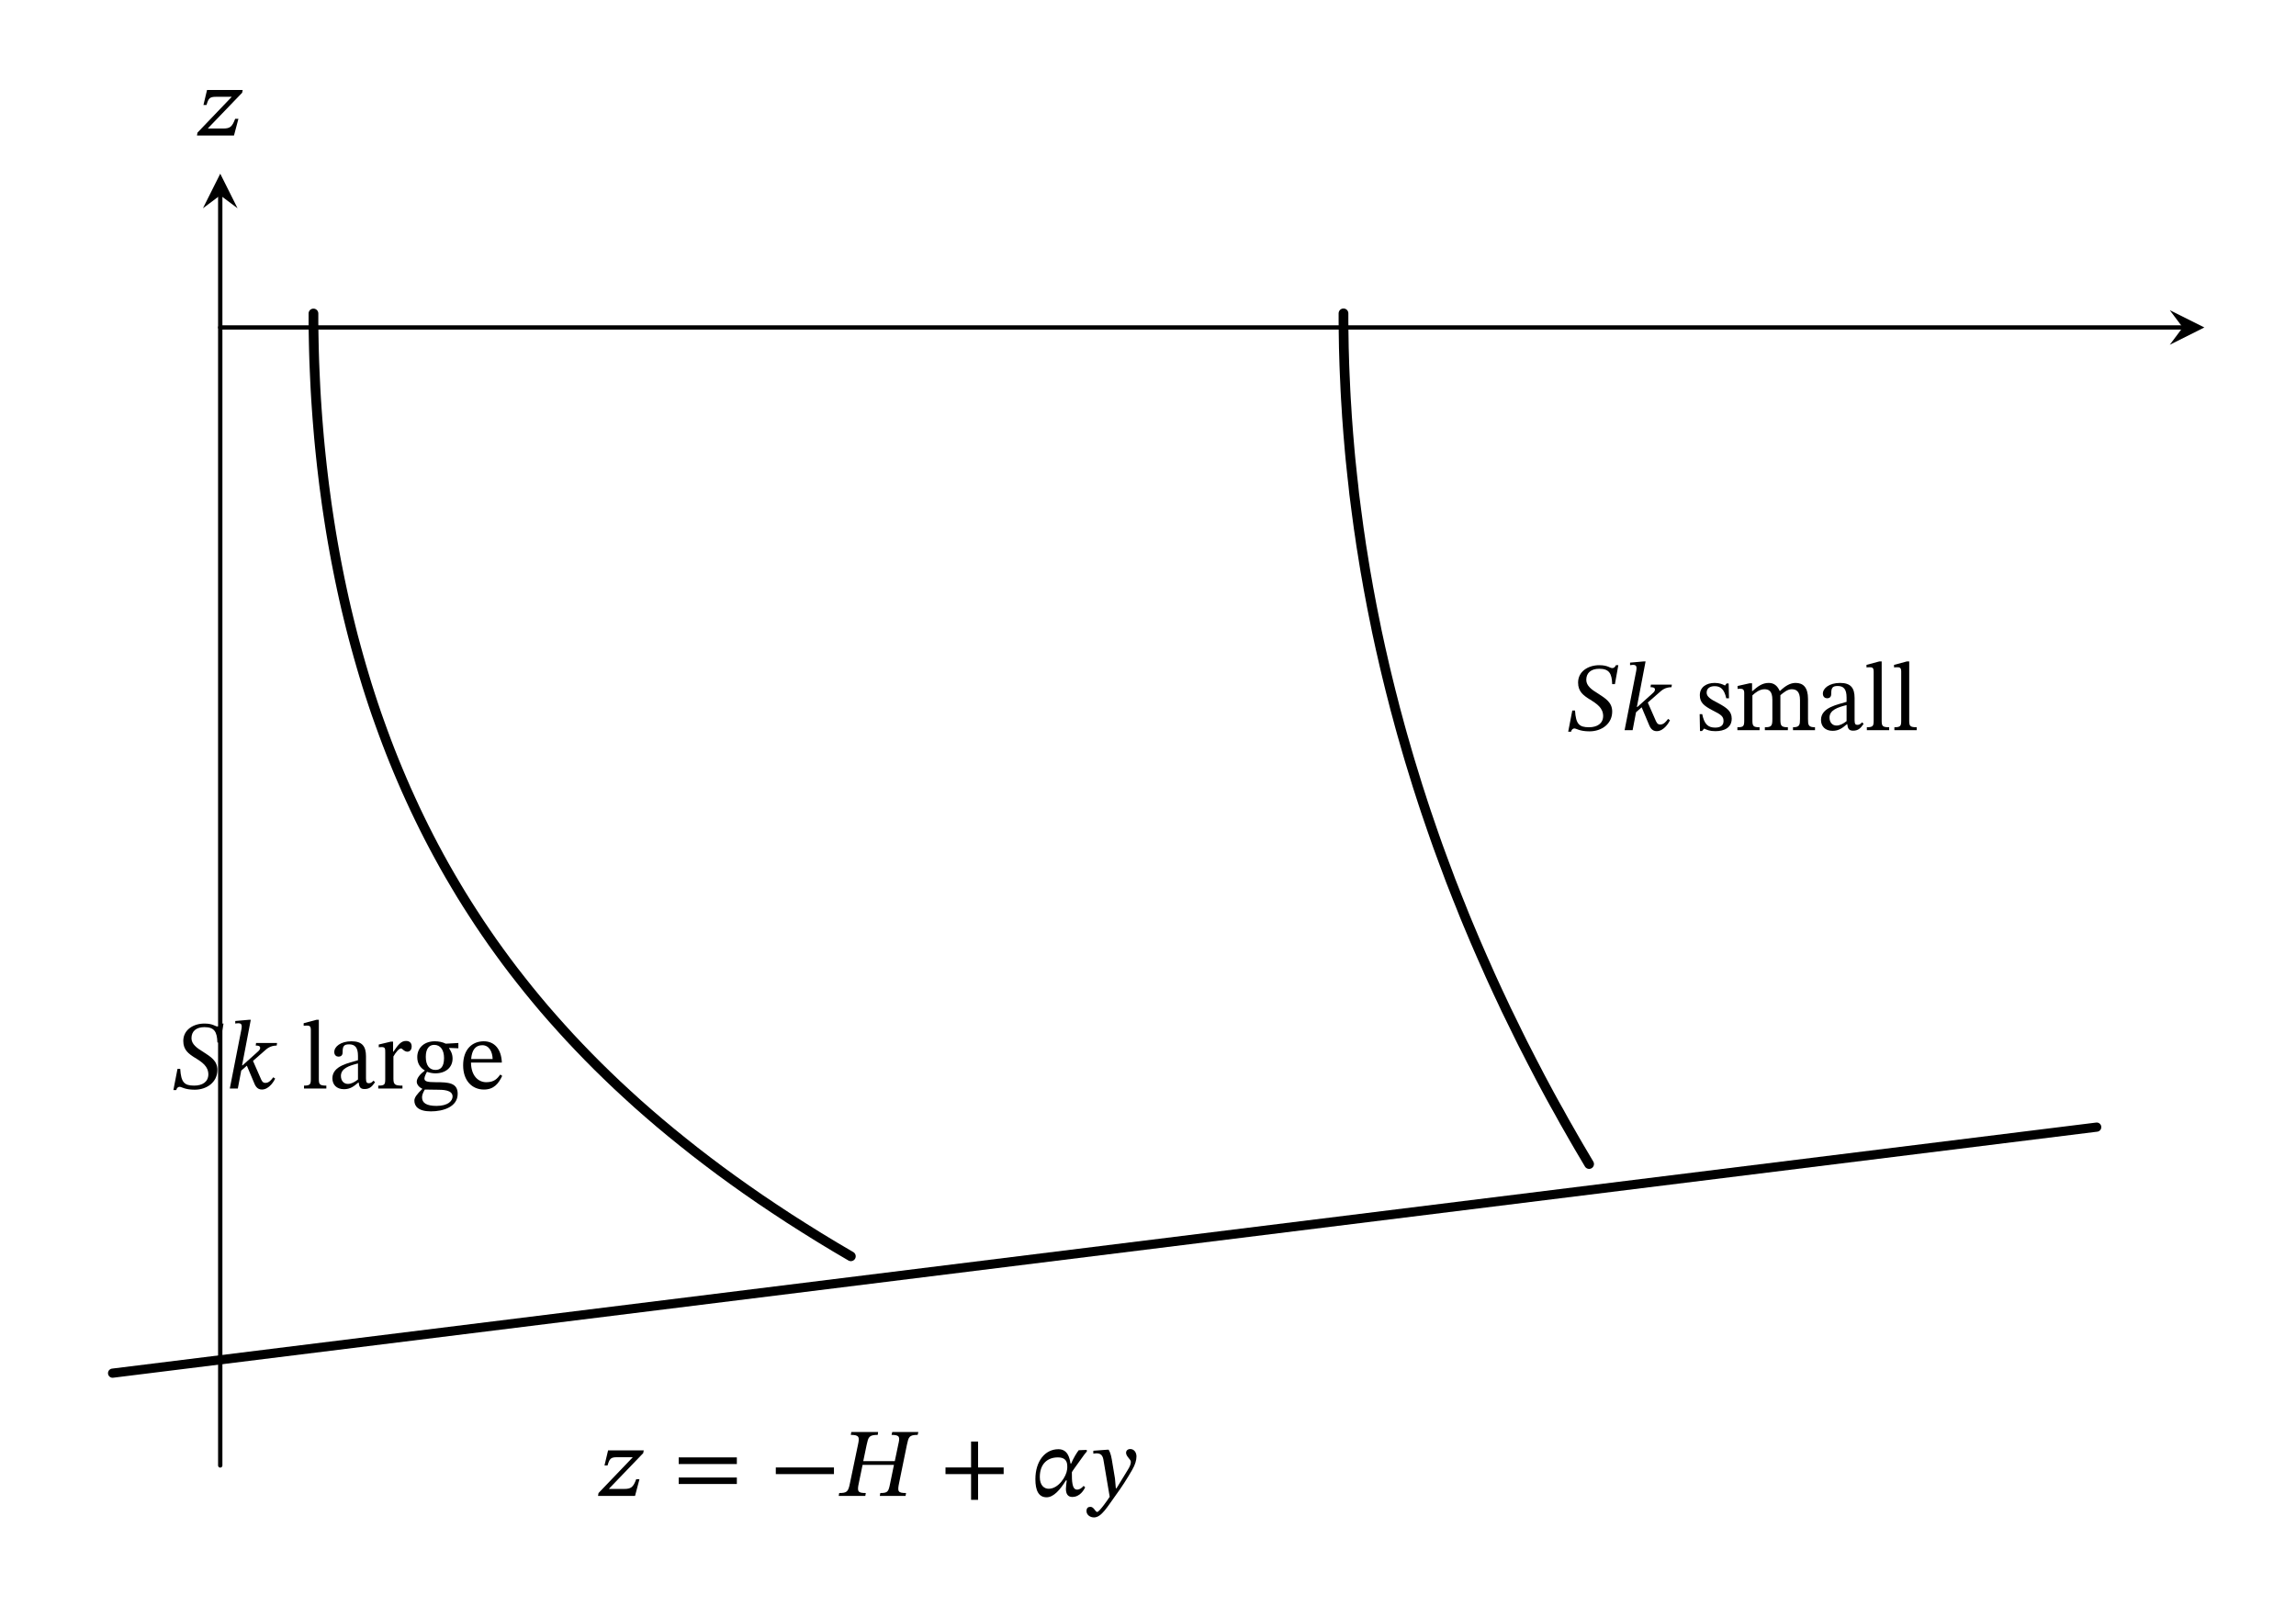
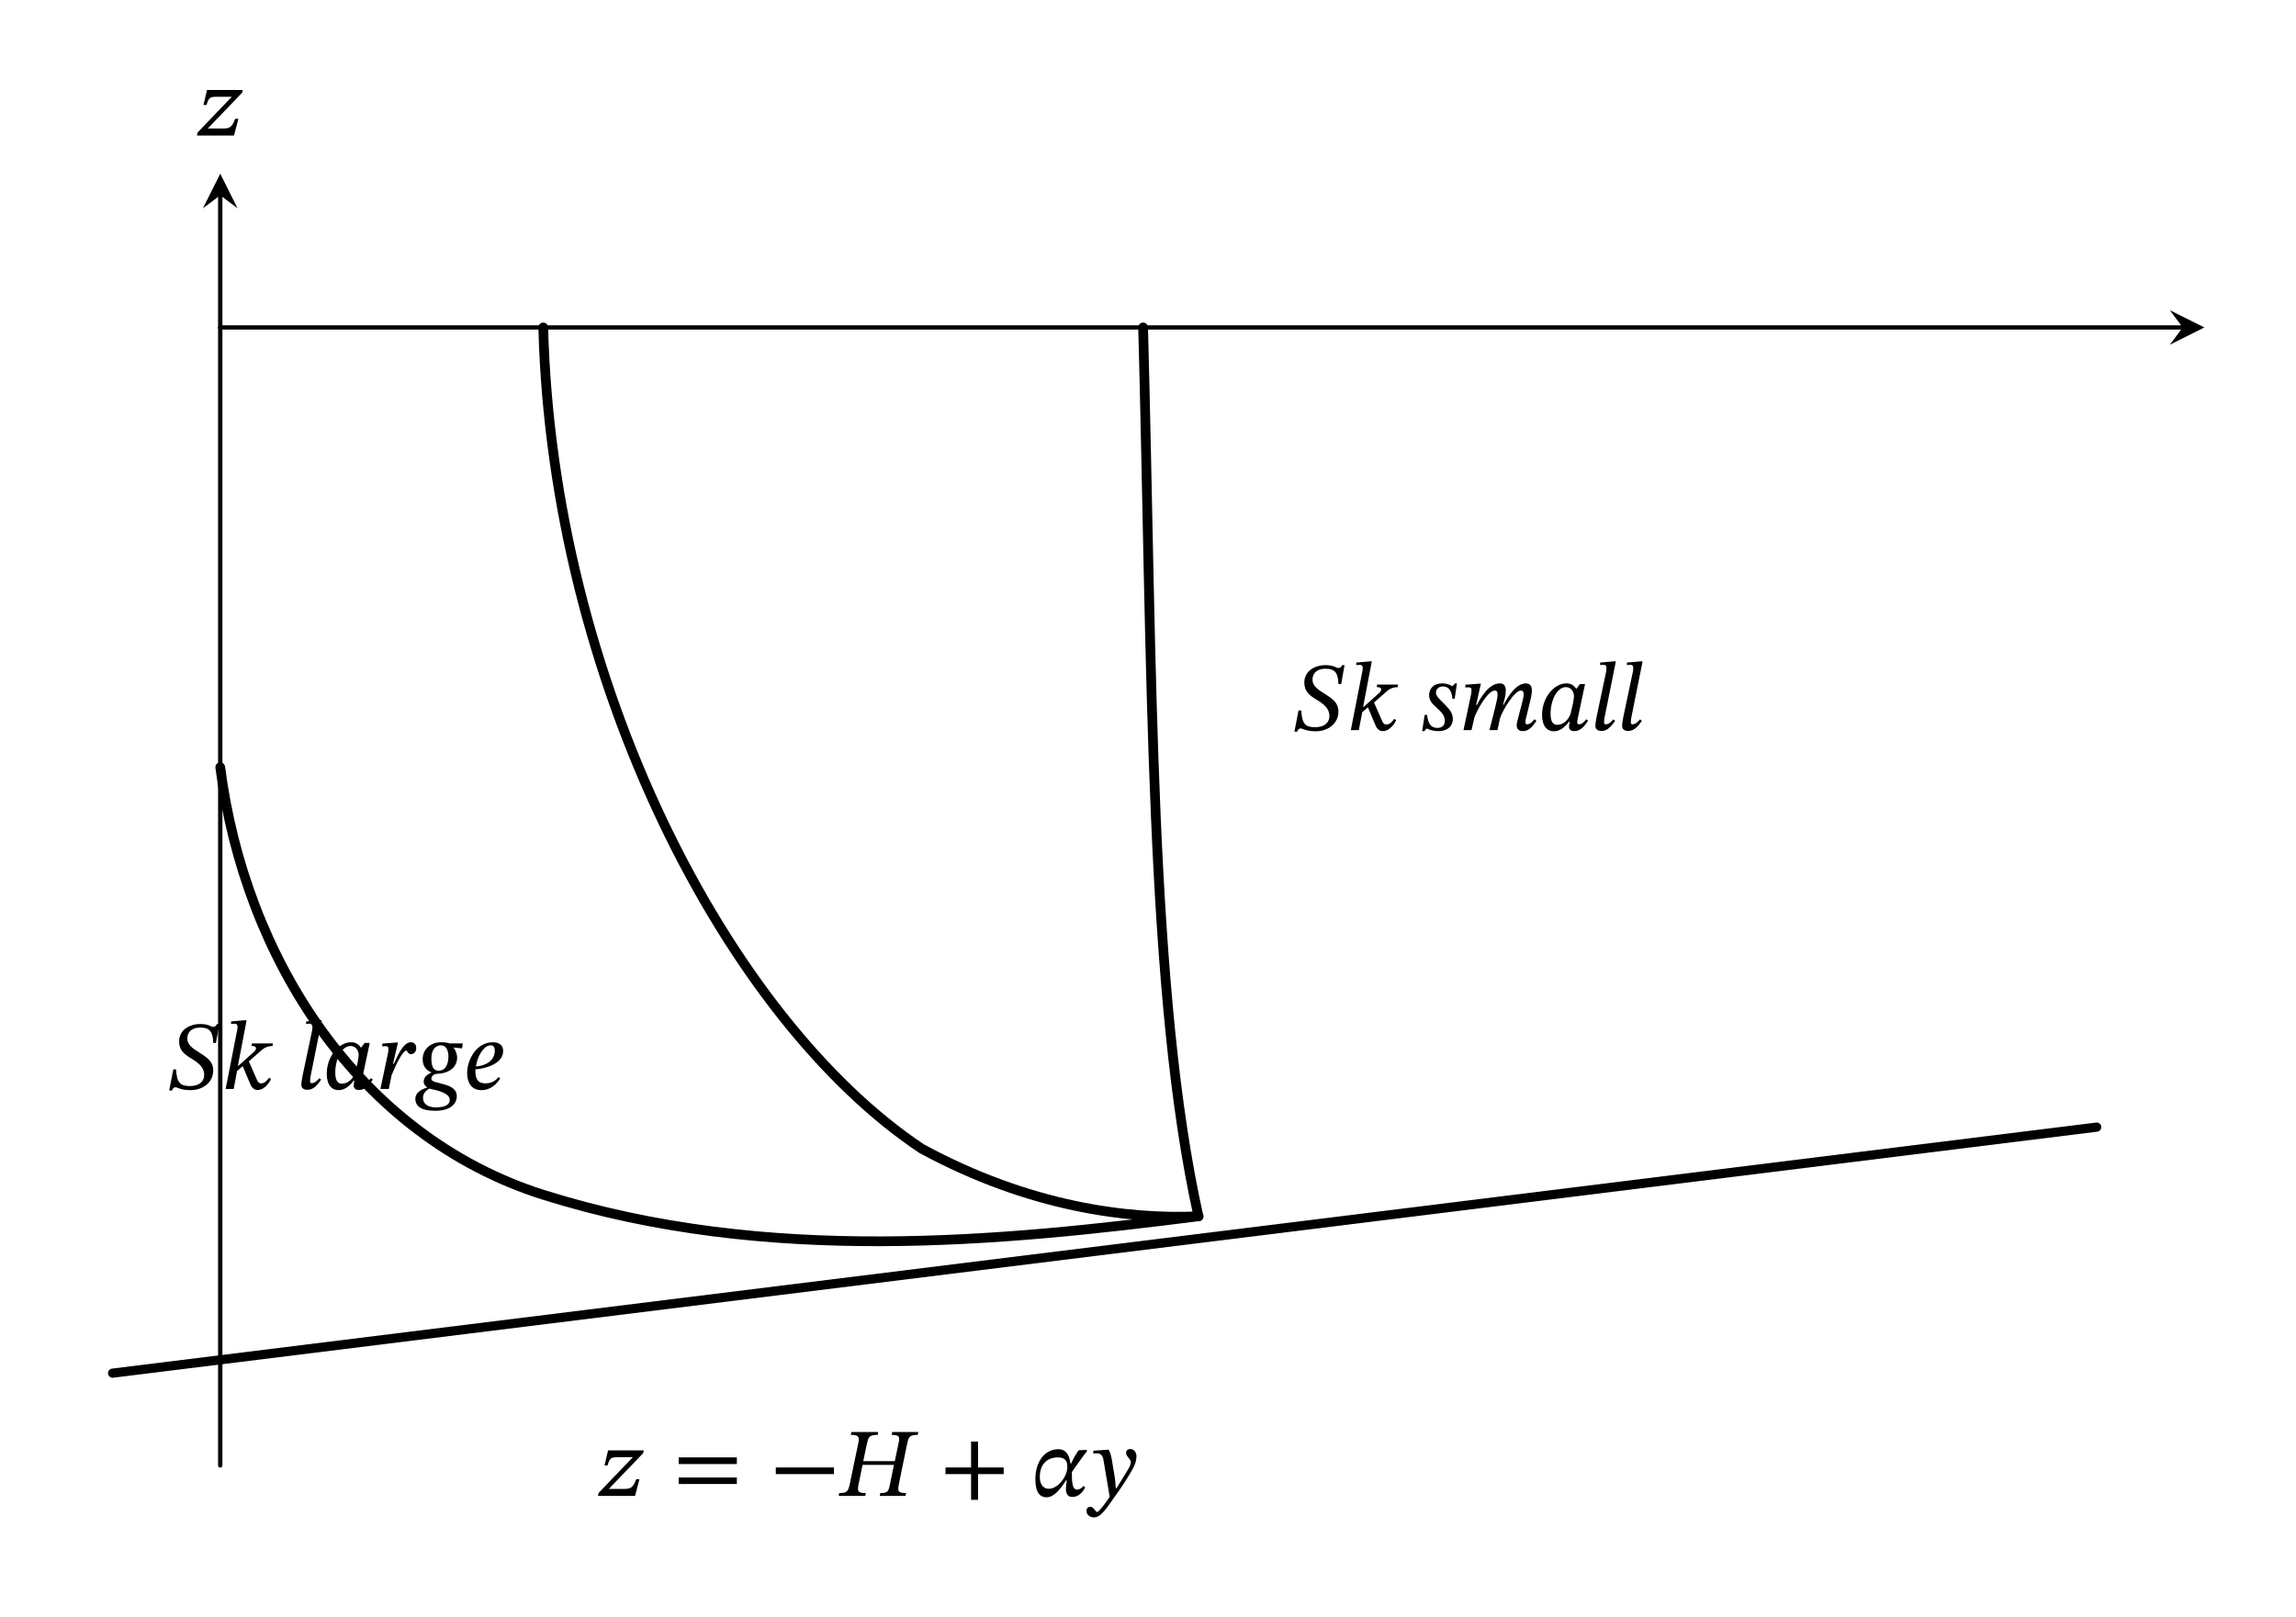
<svg xmlns="http://www.w3.org/2000/svg" xmlns:xlink="http://www.w3.org/1999/xlink" width="210.365pt" height="148.148pt" viewBox="0 0 210.365 148.148">
  <defs>
    <g>
      <g id="glyph-0-0">
        <path d="M 3.906 -1.531 L 3.609 -1.531 C 3.328 -0.781 3.125 -0.641 2.5 -0.641 L 1.125 -0.641 L 1.125 -0.672 L 4.25 -3.922 L 4.297 -4.172 L 1.031 -4.172 L 0.703 -2.797 L 0.984 -2.797 C 1.156 -3.391 1.266 -3.547 1.828 -3.547 L 3.281 -3.547 L 3.281 -3.531 L 0.156 -0.266 L 0.109 0 L 3.5 0 Z M 3.906 -1.531 " />
      </g>
      <g id="glyph-0-1">
        <path d="M 5.875 -2.922 L 5.875 -3.531 L 0.547 -3.531 L 0.547 -2.922 Z M 5.875 -1.094 L 5.875 -1.688 L 0.547 -1.688 L 0.547 -1.094 Z M 5.875 -1.094 " />
      </g>
      <g id="glyph-0-2">
        <path d="M 5.875 -2 L 5.875 -2.609 L 0.547 -2.609 L 0.547 -2 Z M 5.875 -2 " />
      </g>
      <g id="glyph-0-3">
        <path d="M 2.453 -4.688 C 2.609 -5.375 2.641 -5.594 3.469 -5.594 L 3.5 -5.859 L 1.047 -5.859 L 1 -5.594 C 1.781 -5.594 1.812 -5.391 1.656 -4.688 L 0.922 -1.172 C 0.766 -0.375 0.641 -0.266 -0.062 -0.266 L -0.109 0 L 2.328 0 L 2.375 -0.266 C 1.656 -0.266 1.562 -0.391 1.734 -1.172 L 2.078 -2.844 L 4.953 -2.844 L 4.609 -1.172 C 4.453 -0.391 4.406 -0.266 3.703 -0.266 L 3.656 0 L 6.016 0 L 6.062 -0.266 C 5.312 -0.266 5.266 -0.406 5.422 -1.172 L 6.141 -4.688 C 6.297 -5.391 6.328 -5.594 7.125 -5.594 L 7.188 -5.859 L 4.797 -5.859 L 4.734 -5.594 C 5.531 -5.594 5.5 -5.375 5.344 -4.688 L 5.031 -3.188 L 2.141 -3.188 Z M 2.453 -4.688 " />
      </g>
      <g id="glyph-0-4">
        <path d="M 5.875 -2 L 5.875 -2.609 L 3.531 -2.609 L 3.531 -4.984 L 2.891 -4.984 L 2.891 -2.609 L 0.547 -2.609 L 0.547 -2 L 2.891 -2 L 2.891 0.359 L 3.531 0.359 L 3.531 -2 Z M 5.875 -2 " />
      </g>
      <g id="glyph-0-5">
        <path d="M 3.594 -2.969 C 3.516 -3.469 3.344 -4.281 2.484 -4.281 C 1.25 -4.281 0.375 -3.172 0.375 -1.531 C 0.375 -0.5 0.672 0.125 1.406 0.125 C 2.047 0.125 2.656 -0.578 3.172 -1.422 L 3.25 -1.422 C 3.219 -1.125 3.172 -0.875 3.172 -0.656 C 3.172 -0.219 3.328 0.094 3.75 0.094 C 4.469 0.094 4.812 -0.547 4.938 -0.781 L 4.797 -0.922 C 4.625 -0.734 4.453 -0.578 4.188 -0.578 C 3.719 -0.578 3.719 -1.438 3.719 -2.078 C 3.719 -2.109 3.719 -2.156 3.719 -2.172 C 3.719 -2.219 4.156 -2.812 4.828 -3.75 C 4.891 -3.844 5.031 -4 5.094 -4.078 L 5.078 -4.219 L 4.344 -4.188 C 4.172 -3.969 3.859 -3.469 3.656 -2.969 Z M 1.594 -0.656 C 1.188 -0.656 0.781 -0.953 0.781 -1.734 C 0.781 -2.922 1.469 -3.531 2.438 -3.531 C 3 -3.531 3.297 -3.281 3.297 -2.734 C 3.297 -2.594 3.297 -2.484 3.281 -2.422 C 3.219 -1.797 2.5 -0.656 1.594 -0.656 Z M 1.594 -0.656 " />
      </g>
      <g id="glyph-0-6">
        <path d="M 2.234 -2.906 C 2.125 -3.609 2.062 -3.906 1.875 -4.234 L 1.734 -4.234 L 0.469 -4.141 L 0.469 -3.875 C 0.469 -3.875 0.656 -3.906 0.781 -3.906 C 1.328 -3.906 1.375 -3.469 1.438 -3.062 L 1.969 0.078 C 1.719 0.469 1 1.469 0.828 1.469 C 0.641 1.469 0.531 1 0.203 1 C -0.016 1 -0.156 1.109 -0.156 1.391 C -0.156 1.719 0.156 1.969 0.531 1.969 C 1.219 1.969 1.75 1 2.578 -0.141 C 3.047 -0.781 3.547 -1.547 4.031 -2.391 C 4.312 -2.875 4.422 -3.281 4.422 -3.625 C 4.422 -4 4.188 -4.297 3.859 -4.297 C 3.609 -4.297 3.469 -4.141 3.469 -3.953 C 3.469 -3.609 3.906 -3.359 3.906 -3.125 C 3.906 -2.922 3.828 -2.703 3.609 -2.359 L 2.594 -0.703 L 2.531 -0.703 L 2.453 -1.594 Z M 2.234 -2.906 " />
      </g>
      <g id="glyph-0-7">
        <path d="M 4.5 -4.219 L 4.812 -5.953 L 4.594 -5.953 C 4.5 -5.766 4.406 -5.688 4.25 -5.688 C 4.047 -5.688 3.844 -5.953 3.062 -5.953 C 2.062 -5.953 1.125 -5.391 1.125 -4.359 C 1.125 -3.531 1.609 -3.188 2.203 -2.812 C 2.219 -2.812 2.219 -2.812 2.219 -2.812 C 2.844 -2.406 3.422 -2.047 3.422 -1.281 C 3.406 -0.594 2.859 -0.266 2.125 -0.266 C 1.219 -0.266 0.922 -0.562 0.844 -1.797 L 0.594 -1.797 L 0.219 0.141 L 0.484 0.141 C 0.516 -0.047 0.656 -0.156 0.781 -0.156 C 0.984 -0.156 1.25 0.109 2.172 0.109 C 3.281 0.109 4.25 -0.578 4.25 -1.703 C 4.25 -2.562 3.609 -2.922 2.969 -3.344 C 2.375 -3.703 1.875 -4.062 1.875 -4.609 C 1.875 -5.25 2.312 -5.625 3.062 -5.625 C 3.969 -5.625 4.219 -5.203 4.25 -4.219 Z M 4.5 -4.219 " />
      </g>
      <g id="glyph-0-8">
        <path d="M 2.281 -6.297 L 2.094 -6.297 L 0.859 -6.188 L 0.859 -5.953 C 0.859 -5.953 1.031 -5.984 1.141 -5.984 C 1.359 -5.984 1.453 -5.891 1.453 -5.688 C 1.453 -5.578 1.422 -5.422 1.422 -5.422 L 0.359 0 L 1.094 0 L 1.406 -1.641 L 1.922 -2.094 L 2.547 -0.609 C 2.672 -0.281 2.844 0.094 3.297 0.094 C 3.984 0.094 4.438 -0.734 4.516 -0.906 L 4.344 -1.031 C 4.141 -0.766 3.938 -0.516 3.625 -0.516 C 3.359 -0.516 3.281 -0.703 3.156 -1 L 2.484 -2.531 L 3.484 -3.406 C 3.781 -3.672 4.047 -3.922 4.656 -3.938 L 4.688 -4.172 L 2.766 -4.172 L 2.734 -3.938 C 2.953 -3.938 3.141 -3.906 3.141 -3.719 C 3.141 -3.594 3.047 -3.484 2.922 -3.375 L 1.531 -2.125 L 1.484 -2.125 Z M 2.281 -6.297 " />
      </g>
      <g id="glyph-1-0">
-         <path d="M 2.312 0 L 2.312 -0.266 C 1.672 -0.266 1.625 -0.391 1.625 -0.906 L 1.625 -6.297 L 1.406 -6.297 L 0.234 -5.984 L 0.234 -5.75 C 0.234 -5.75 0.359 -5.766 0.516 -5.766 C 0.734 -5.766 0.891 -5.75 0.891 -5.375 L 0.891 -0.906 C 0.891 -0.406 0.859 -0.266 0.266 -0.266 L 0.266 0 Z M 2.312 0 " />
+         <path d="M 0.969 0.078 C 1.562 0.078 1.906 -0.422 2.219 -0.859 L 2.047 -0.984 C 1.906 -0.828 1.672 -0.531 1.359 -0.531 C 1.266 -0.531 1.203 -0.578 1.203 -0.703 C 1.203 -0.766 1.219 -0.922 1.234 -1.078 L 2.281 -6.297 L 2.078 -6.297 L 0.844 -6.188 L 0.844 -5.953 C 0.844 -5.953 0.984 -5.984 1.156 -5.984 C 1.391 -5.984 1.422 -5.828 1.422 -5.703 C 1.422 -5.562 1.406 -5.422 1.406 -5.422 L 0.531 -1.281 C 0.484 -1.047 0.406 -0.625 0.406 -0.391 C 0.406 -0.078 0.609 0.078 0.969 0.078 Z M 0.969 0.078 " />
      </g>
      <g id="glyph-1-1">
-         <path d="M 1.406 0.062 C 1.969 0.062 2.297 -0.188 2.719 -0.547 L 2.75 -0.547 C 2.797 -0.156 2.891 0.047 3.281 0.047 C 3.734 0.047 3.953 -0.141 4.25 -0.578 L 4.109 -0.719 C 3.984 -0.578 3.859 -0.484 3.688 -0.484 C 3.5 -0.484 3.422 -0.562 3.422 -0.922 L 3.422 -2.953 C 3.422 -3.875 3.062 -4.328 2.094 -4.328 C 1.109 -4.328 0.516 -3.844 0.516 -3.344 C 0.516 -3.047 0.719 -2.922 0.891 -2.922 C 1.141 -2.922 1.281 -3.047 1.281 -3.328 C 1.281 -3.859 1.375 -4.047 1.875 -4.047 C 2.422 -4.047 2.688 -3.75 2.688 -2.984 L 2.688 -2.594 C 1.922 -2.344 0.344 -2.109 0.344 -0.938 C 0.344 -0.359 0.719 0.062 1.406 0.062 Z M 2.688 -0.828 C 2.375 -0.578 2.062 -0.422 1.766 -0.422 C 1.391 -0.422 1.125 -0.703 1.125 -1.156 C 1.125 -1.844 1.875 -2.094 2.688 -2.297 Z M 2.688 -0.828 " />
+         <path d="M 1.359 0.109 C 1.859 0.109 2.312 -0.188 2.75 -0.766 L 2.812 -0.766 C 2.797 -0.609 2.75 -0.469 2.75 -0.328 C 2.75 -0.047 2.922 0.094 3.234 0.094 C 3.797 0.094 4.156 -0.344 4.5 -0.859 L 4.328 -1 C 4.219 -0.844 3.969 -0.531 3.672 -0.531 C 3.547 -0.531 3.5 -0.609 3.5 -0.719 C 3.5 -0.859 3.547 -1.047 3.547 -1.047 L 4.219 -4.219 L 3.75 -4.219 L 3.438 -3.797 L 3.406 -3.797 C 3.219 -4.062 2.969 -4.281 2.516 -4.281 C 1.375 -4.281 0.281 -2.984 0.281 -1.391 C 0.281 -0.344 0.766 0.109 1.359 0.109 Z M 1.688 -0.484 C 1.312 -0.484 1.062 -0.719 1.062 -1.5 C 1.062 -2.719 1.641 -3.938 2.469 -3.938 C 2.938 -3.938 3.203 -3.516 3.203 -3.109 C 3.203 -2.781 3.016 -1.969 2.922 -1.609 C 2.766 -0.969 2.234 -0.484 1.688 -0.484 Z M 1.688 -0.484 " />
      </g>
      <g id="glyph-1-2">
-         <path d="M 2.484 0 L 2.484 -0.266 C 1.812 -0.266 1.656 -0.344 1.656 -0.906 L 1.656 -2.938 C 1.859 -3.297 2.156 -3.672 2.359 -3.672 C 2.469 -3.672 2.641 -3.375 2.938 -3.375 C 3.125 -3.375 3.328 -3.516 3.328 -3.859 C 3.328 -4.156 3.156 -4.359 2.812 -4.359 C 2.375 -4.359 2.109 -4.047 1.656 -3.375 L 1.625 -3.375 L 1.625 -4.297 L 1.422 -4.297 L 0.312 -4.031 L 0.312 -3.781 C 0.312 -3.781 0.406 -3.797 0.594 -3.797 C 0.906 -3.797 0.906 -3.641 0.906 -3.312 L 0.906 -0.859 C 0.906 -0.359 0.844 -0.266 0.266 -0.266 L 0.266 0 Z M 2.484 0 " />
+         <path d="M 1.203 0 L 1.469 -1.281 C 1.812 -2.125 2.469 -3.531 2.844 -3.531 C 2.859 -3.531 2.953 -3.188 3.234 -3.188 C 3.469 -3.188 3.719 -3.359 3.719 -3.75 C 3.719 -4.109 3.5 -4.281 3.219 -4.281 C 2.5 -4.281 1.953 -2.906 1.672 -2.312 L 1.594 -2.312 L 2.047 -4.25 L 1.844 -4.25 L 0.609 -4.156 L 0.609 -3.906 C 0.609 -3.906 0.781 -3.922 0.891 -3.922 C 1.141 -3.922 1.172 -3.828 1.172 -3.656 C 1.172 -3.5 1.141 -3.266 1.094 -3.109 L 0.438 0 Z M 1.203 0 " />
      </g>
      <g id="glyph-1-3">
-         <path d="M 1.703 2.094 C 2.828 2.094 4.156 1.688 4.156 0.484 C 4.156 -0.531 3.297 -0.578 2.172 -0.578 C 1.344 -0.578 1.109 -0.656 1.109 -0.922 C 1.109 -1.078 1.266 -1.406 1.344 -1.531 C 1.578 -1.453 1.828 -1.391 2.109 -1.391 C 3.047 -1.391 3.688 -1.922 3.688 -2.75 C 3.688 -3.188 3.5 -3.484 3.375 -3.672 L 3.375 -3.719 L 4.219 -3.688 L 4.219 -4.172 L 3.062 -4.109 C 2.781 -4.25 2.438 -4.328 2.062 -4.328 C 1.125 -4.328 0.453 -3.766 0.453 -2.875 C 0.453 -2.297 0.719 -1.906 1.141 -1.656 L 1.141 -1.641 C 0.719 -1.328 0.406 -0.953 0.406 -0.625 C 0.406 -0.344 0.656 -0.094 0.906 0.016 L 0.906 0.047 C 0.422 0.516 0.188 0.828 0.188 1.109 C 0.188 1.609 0.531 2.094 1.703 2.094 Z M 1.141 0.094 C 1.266 0.094 1.422 0.094 2.141 0.109 C 2.172 0.109 2.188 0.109 2.219 0.109 C 2.812 0.109 3.688 0.125 3.688 0.734 C 3.688 1.125 3.281 1.594 2.219 1.594 C 1.312 1.594 0.891 1.328 0.891 0.812 C 0.891 0.625 0.953 0.422 1.141 0.094 Z M 2.125 -1.703 C 1.547 -1.703 1.234 -2.141 1.234 -2.906 C 1.234 -3.656 1.547 -4 2 -4 C 2.578 -4 2.906 -3.531 2.906 -2.797 C 2.906 -1.953 2.562 -1.703 2.125 -1.703 Z M 2.125 -1.703 " />
+         <path d="M 1.578 2 C 2.875 2 3.547 1.438 3.547 0.656 C 3.547 -0.656 1.219 -0.391 1.219 -0.922 C 1.219 -1.141 1.391 -1.375 1.781 -1.391 C 2.938 -1.438 3.578 -2.078 3.578 -2.844 C 3.578 -3.25 3.406 -3.609 3.25 -3.781 L 3.25 -3.797 L 4.031 -3.719 L 4.094 -4.172 L 2.891 -4.172 C 2.703 -4.234 2.484 -4.281 2.109 -4.281 C 1.141 -4.281 0.422 -3.625 0.422 -2.734 C 0.422 -2 0.828 -1.688 1.203 -1.531 L 1.203 -1.484 C 0.844 -1.344 0.516 -1.078 0.516 -0.688 C 0.516 -0.422 0.656 -0.266 0.828 -0.156 L 0.828 -0.125 C 0.281 0.031 -0.25 0.359 -0.25 0.891 C -0.25 1.562 0.25 2 1.578 2 Z M 1.031 -0.031 C 1.875 0.141 2.906 0.406 2.906 1 C 2.906 1.422 2.5 1.688 1.641 1.688 C 0.828 1.688 0.453 1.312 0.453 0.828 C 0.453 0.359 0.75 0.141 1.031 -0.031 Z M 1.875 -1.672 C 1.391 -1.672 1.219 -2.094 1.219 -2.812 C 1.219 -3.547 1.578 -4 2.094 -4 C 2.562 -4 2.781 -3.547 2.781 -2.984 C 2.781 -2.234 2.5 -1.672 1.875 -1.672 Z M 1.875 -1.672 " />
      </g>
      <g id="glyph-1-4">
-         <path d="M 2.203 0.094 C 3.125 0.094 3.547 -0.469 3.875 -1.156 L 3.703 -1.281 C 3.422 -0.906 3.141 -0.578 2.422 -0.578 C 1.688 -0.578 1.031 -1.156 1.016 -2.375 L 3.844 -2.375 C 3.797 -3.625 3.156 -4.328 2.188 -4.328 C 1.141 -4.328 0.297 -3.609 0.297 -2.125 C 0.297 -0.688 1.141 0.094 2.203 0.094 Z M 1.031 -2.703 C 1.094 -3.516 1.422 -3.969 2.047 -3.969 C 2.688 -3.969 2.984 -3.359 3 -2.703 Z M 1.031 -2.703 " />
+         <path d="M 1.594 0.109 C 2.172 0.109 2.781 -0.156 3.312 -0.953 L 3.156 -1.094 C 2.812 -0.656 2.406 -0.516 1.953 -0.516 C 1.359 -0.516 1.031 -0.781 1.031 -1.688 C 1.031 -1.719 1.031 -1.766 1.031 -1.797 C 2.078 -1.875 3.578 -2.359 3.578 -3.469 C 3.578 -4.172 3 -4.281 2.625 -4.281 C 1.172 -4.281 0.281 -2.734 0.281 -1.453 C 0.281 -0.672 0.609 0.109 1.594 0.109 Z M 1.078 -2.062 C 1.203 -2.922 1.766 -4 2.438 -4 C 2.703 -4 2.812 -3.828 2.812 -3.5 C 2.812 -2.656 2.062 -2.125 1.078 -2.062 Z M 1.078 -2.062 " />
      </g>
      <g id="glyph-1-5">
-         <path d="M 0.375 0.078 L 0.562 0.078 L 0.75 -0.141 L 0.766 -0.141 C 1 -0.031 1.266 0.094 1.781 0.094 C 2.594 0.094 3.281 -0.219 3.281 -1.062 C 3.281 -1.719 2.844 -2.047 2.031 -2.484 C 1.281 -2.859 0.984 -3.094 0.984 -3.438 C 0.984 -3.844 1.297 -4.031 1.719 -4.031 C 2.25 -4.031 2.594 -3.766 2.781 -2.922 L 3.031 -2.922 L 3 -4.281 L 2.812 -4.281 L 2.672 -4.094 L 2.656 -4.094 C 2.438 -4.203 2.172 -4.328 1.719 -4.328 C 0.953 -4.328 0.359 -3.938 0.359 -3.203 C 0.359 -2.547 0.719 -2.234 1.531 -1.812 C 2.359 -1.406 2.531 -1.234 2.531 -0.828 C 2.531 -0.406 2.219 -0.234 1.766 -0.234 C 1.109 -0.234 0.766 -0.547 0.578 -1.469 L 0.344 -1.469 Z M 0.375 0.078 " />
+         <path d="M 1.469 0.094 C 2.469 0.094 2.812 -0.484 2.812 -1.016 C 2.812 -1.578 2.5 -1.906 2.109 -2.312 C 1.719 -2.734 1.266 -3.062 1.266 -3.438 C 1.266 -3.688 1.453 -4 1.922 -4 C 2.438 -4 2.734 -3.562 2.766 -2.875 L 2.984 -2.875 L 3.188 -4.281 L 3.016 -4.281 L 2.781 -4.031 L 2.75 -4.031 C 2.656 -4.094 2.312 -4.281 1.844 -4.281 C 1.031 -4.281 0.641 -3.797 0.641 -3.188 C 0.641 -2.625 1.047 -2.312 1.422 -1.969 C 1.75 -1.656 2.078 -1.344 2.078 -0.859 C 2.078 -0.391 1.797 -0.203 1.391 -0.203 C 0.781 -0.203 0.547 -0.609 0.453 -1.391 L 0.234 -1.391 L 0 0.094 L 0.203 0.094 L 0.406 -0.141 L 0.438 -0.141 C 0.562 -0.094 0.906 0.094 1.469 0.094 Z M 1.469 0.094 " />
      </g>
      <g id="glyph-1-6">
-         <path d="M 4.906 0 L 4.906 -0.266 C 4.266 -0.266 4.219 -0.422 4.219 -1.031 L 4.219 -3.203 C 4.516 -3.453 4.875 -3.75 5.25 -3.75 C 5.672 -3.75 6.016 -3.562 6.016 -2.75 L 6.016 -1.031 C 6.016 -0.484 5.984 -0.266 5.375 -0.266 L 5.375 0 L 7.391 0 L 7.391 -0.266 C 6.781 -0.266 6.75 -0.469 6.75 -1.031 L 6.75 -2.859 C 6.75 -3.938 6.297 -4.328 5.609 -4.328 C 5.125 -4.328 4.672 -4.062 4.188 -3.594 L 4.156 -3.594 C 3.969 -4.016 3.672 -4.328 3.156 -4.328 C 2.547 -4.328 2.141 -4 1.656 -3.578 L 1.625 -3.578 L 1.625 -4.297 L 1.406 -4.297 L 0.297 -4.047 L 0.297 -3.781 C 0.297 -3.781 0.406 -3.797 0.531 -3.797 C 0.781 -3.797 0.906 -3.719 0.906 -3.406 L 0.906 -0.906 C 0.906 -0.359 0.844 -0.266 0.281 -0.266 L 0.281 0 L 2.312 0 L 2.312 -0.266 C 1.766 -0.266 1.656 -0.359 1.656 -0.859 L 1.656 -3.188 C 1.906 -3.422 2.297 -3.75 2.766 -3.75 C 3.172 -3.75 3.484 -3.562 3.484 -2.797 L 3.484 -1.031 C 3.484 -0.406 3.422 -0.266 2.797 -0.266 L 2.797 0 Z M 4.906 0 " />
+         <path d="M 5.891 0.094 C 6.531 0.094 6.891 -0.531 7.125 -0.859 L 6.938 -1 C 6.797 -0.828 6.578 -0.531 6.266 -0.531 C 6.156 -0.531 6.109 -0.609 6.109 -0.703 C 6.109 -0.812 6.125 -0.922 6.125 -0.922 L 6.625 -2.984 C 6.641 -3.109 6.703 -3.406 6.703 -3.641 C 6.703 -3.969 6.578 -4.281 6.156 -4.281 C 5.219 -4.281 4.484 -3 4.109 -2.312 L 4.062 -2.312 L 4.234 -2.984 C 4.25 -3.031 4.312 -3.375 4.312 -3.641 C 4.312 -3.969 4.203 -4.281 3.766 -4.281 C 2.781 -4.281 2.031 -3.016 1.672 -2.312 L 1.594 -2.312 L 2.031 -4.25 L 1.828 -4.25 L 0.609 -4.156 L 0.609 -3.906 C 0.609 -3.906 0.781 -3.922 0.891 -3.922 C 1.109 -3.922 1.172 -3.844 1.172 -3.688 C 1.172 -3.547 1.156 -3.391 1.156 -3.391 L 0.438 0 L 1.172 0 L 1.453 -1.219 C 1.875 -2.219 2.734 -3.625 3.312 -3.625 C 3.5 -3.625 3.562 -3.484 3.562 -3.281 C 3.562 -3.125 3.531 -2.906 3.531 -2.906 C 3.312 -1.906 3.062 -0.953 2.812 0 L 3.547 0 L 3.797 -1.125 C 4.047 -1.875 5.125 -3.625 5.688 -3.625 C 5.891 -3.625 5.953 -3.484 5.953 -3.281 C 5.953 -3.094 5.875 -2.75 5.812 -2.516 L 5.359 -0.781 C 5.344 -0.734 5.312 -0.578 5.312 -0.438 C 5.312 -0.172 5.438 0.094 5.891 0.094 Z M 5.891 0.094 " />
      </g>
    </g>
  </defs>
  <path fill="none" stroke-width="0.399" stroke-linecap="round" stroke-linejoin="round" stroke="rgb(0%, 0%, 0%)" stroke-opacity="1" stroke-miterlimit="10" d="M 28.346 18.424 L 28.346 135.488 " transform="matrix(0.994282, 0, 0, -0.994282, -8.004561, 152.6113)" />
  <path fill-rule="nonzero" fill="rgb(0%, 0%, 0%)" fill-opacity="1" d="M 20.18 15.918 L 18.594 19.086 L 20.18 17.898 L 21.766 19.086 " />
  <g fill="rgb(0%, 0%, 0%)" fill-opacity="1">
    <use xlink:href="#glyph-0-0" x="17.938" y="12.418" />
  </g>
  <path fill="none" stroke-width="0.399" stroke-linecap="round" stroke-linejoin="round" stroke="rgb(0%, 0%, 0%)" stroke-opacity="1" stroke-miterlimit="10" d="M 28.346 123.309 L 209.189 123.309 " transform="matrix(0.994282, 0, 0, -0.994282, -8.004561, 152.6113)" />
  <path fill-rule="nonzero" fill="rgb(0%, 0%, 0%)" fill-opacity="1" d="M 201.969 30.008 L 198.801 28.426 L 199.988 30.008 L 198.801 31.594 " />
  <path fill="none" stroke-width="0.847" stroke-linecap="round" stroke-linejoin="round" stroke="rgb(0%, 0%, 0%)" stroke-opacity="1" stroke-miterlimit="10" d="M 18.426 26.929 L 201.261 49.606 " transform="matrix(0.994282, 0, 0, -0.994282, -8.004561, 152.6113)" />
  <g fill="rgb(0%, 0%, 0%)" fill-opacity="1">
    <use xlink:href="#glyph-0-0" x="54.683" y="137.086" />
  </g>
  <g fill="rgb(0%, 0%, 0%)" fill-opacity="1">
    <use xlink:href="#glyph-0-1" x="61.637" y="137.086" />
  </g>
  <g fill="rgb(0%, 0%, 0%)" fill-opacity="1">
    <use xlink:href="#glyph-0-2" x="70.534" y="137.086" />
    <use xlink:href="#glyph-0-3" x="76.953" y="137.086" />
  </g>
  <g fill="rgb(0%, 0%, 0%)" fill-opacity="1">
    <use xlink:href="#glyph-0-4" x="86.082" y="137.086" />
  </g>
  <g fill="rgb(0%, 0%, 0%)" fill-opacity="1">
    <use xlink:href="#glyph-0-5" x="94.489" y="137.086" />
    <use xlink:href="#glyph-0-6" x="99.704" y="137.086" />
  </g>
-   <path fill="none" stroke-width="0.897" stroke-linecap="round" stroke-linejoin="round" stroke="rgb(0%, 0%, 0%)" stroke-opacity="1" stroke-miterlimit="10" d="M 86.456 37.702 C 86.456 37.702 85.376 38.334 84.967 38.578 C 84.562 38.822 83.918 39.214 83.521 39.454 C 83.124 39.698 82.496 40.091 82.111 40.334 C 81.726 40.578 81.113 40.967 80.736 41.21 C 80.359 41.454 79.765 41.847 79.4 42.09 C 79.031 42.334 78.453 42.723 78.096 42.966 C 77.742 43.21 77.176 43.603 76.827 43.846 C 76.481 44.09 75.931 44.479 75.593 44.723 C 75.255 44.966 74.721 45.355 74.391 45.599 C 74.061 45.842 73.542 46.235 73.22 46.479 C 72.898 46.722 72.395 47.111 72.081 47.355 C 71.77 47.598 71.275 47.991 70.973 48.235 C 70.666 48.478 70.187 48.867 69.892 49.111 C 69.594 49.354 69.126 49.743 68.84 49.987 C 68.553 50.231 68.097 50.623 67.814 50.867 C 67.535 51.111 67.091 51.5 66.816 51.743 C 66.545 51.987 66.113 52.38 65.85 52.623 C 65.583 52.867 65.162 53.256 64.903 53.499 C 64.644 53.743 64.235 54.136 63.984 54.379 C 63.732 54.623 63.335 55.012 63.088 55.255 C 62.844 55.499 62.455 55.888 62.22 56.132 C 61.98 56.375 61.603 56.768 61.371 57.012 C 61.139 57.255 60.77 57.644 60.546 57.888 C 60.318 58.131 59.961 58.524 59.745 58.768 C 59.525 59.011 59.175 59.4 58.963 59.644 C 58.747 59.887 58.409 60.276 58.201 60.52 C 57.992 60.763 57.662 61.156 57.462 61.4 C 57.258 61.644 56.94 62.032 56.743 62.276 C 56.547 62.52 56.232 62.912 56.044 63.156 C 55.851 63.4 55.549 63.789 55.36 64.032 C 55.176 64.276 54.881 64.665 54.7 64.908 C 54.516 65.152 54.233 65.545 54.056 65.788 C 53.879 66.032 53.6 66.421 53.427 66.664 C 53.254 66.908 52.983 67.301 52.818 67.544 C 52.653 67.788 52.386 68.177 52.225 68.421 C 52.064 68.664 51.809 69.057 51.651 69.301 C 51.49 69.544 51.243 69.933 51.09 70.177 C 50.936 70.42 50.693 70.809 50.544 71.053 C 50.394 71.296 50.159 71.689 50.017 71.933 C 49.872 72.176 49.64 72.565 49.502 72.809 C 49.361 73.052 49.137 73.445 49 73.689 C 48.866 73.933 48.65 74.321 48.516 74.565 C 48.383 74.809 48.175 75.198 48.045 75.441 C 47.915 75.685 47.711 76.078 47.585 76.321 C 47.46 76.565 47.263 76.954 47.141 77.197 C 47.02 77.441 46.827 77.834 46.709 78.077 C 46.591 78.321 46.403 78.71 46.289 78.953 C 46.175 79.197 45.994 79.59 45.884 79.833 C 45.77 80.077 45.597 80.466 45.487 80.71 C 45.381 80.953 45.208 81.342 45.106 81.586 C 45 81.829 44.835 82.222 44.733 82.466 C 44.631 82.709 44.47 83.098 44.372 83.342 C 44.273 83.585 44.116 83.978 44.022 84.222 C 43.928 84.465 43.778 84.854 43.684 85.098 C 43.59 85.342 43.444 85.73 43.358 85.974 C 43.268 86.218 43.126 86.61 43.04 86.854 C 42.953 87.098 42.816 87.487 42.729 87.73 C 42.647 87.974 42.513 88.367 42.431 88.61 C 42.352 88.854 42.223 89.243 42.144 89.486 C 42.065 89.73 41.944 90.119 41.865 90.362 C 41.79 90.606 41.669 90.999 41.598 91.242 C 41.523 91.486 41.409 91.875 41.339 92.119 C 41.264 92.362 41.154 92.755 41.087 92.999 C 41.016 93.242 40.91 93.631 40.844 93.875 C 40.777 94.118 40.675 94.507 40.608 94.751 C 40.545 94.994 40.447 95.387 40.384 95.631 C 40.321 95.874 40.227 96.263 40.168 96.507 C 40.109 96.751 40.015 97.143 39.956 97.387 C 39.901 97.631 39.81 98.019 39.755 98.263 C 39.704 98.507 39.618 98.9 39.563 99.143 C 39.512 99.387 39.429 99.776 39.378 100.019 C 39.327 100.263 39.249 100.652 39.201 100.895 C 39.15 101.139 39.076 101.532 39.029 101.775 C 38.981 102.019 38.911 102.408 38.867 102.651 C 38.824 102.895 38.754 103.288 38.71 103.531 C 38.671 103.775 38.604 104.164 38.561 104.408 C 38.522 104.651 38.459 105.044 38.42 105.288 C 38.38 105.531 38.321 105.92 38.286 106.164 C 38.251 106.407 38.192 106.796 38.156 107.04 C 38.125 107.283 38.07 107.676 38.038 107.92 C 38.003 108.163 37.952 108.552 37.921 108.796 C 37.889 109.04 37.842 109.432 37.815 109.676 C 37.787 109.92 37.74 110.308 37.712 110.552 C 37.685 110.796 37.646 111.185 37.618 111.428 C 37.595 111.672 37.551 112.065 37.528 112.308 C 37.504 112.552 37.469 112.941 37.445 113.184 C 37.426 113.428 37.39 113.821 37.371 114.064 C 37.351 114.308 37.32 114.697 37.3 114.94 C 37.284 115.184 37.257 115.573 37.237 115.817 C 37.221 116.06 37.194 116.453 37.178 116.697 C 37.166 116.94 37.143 117.329 37.127 117.573 C 37.115 117.816 37.096 118.209 37.084 118.453 C 37.072 118.696 37.052 119.085 37.045 119.329 C 37.033 119.572 37.017 119.961 37.009 120.205 C 37.001 120.449 36.99 120.841 36.982 121.085 C 36.978 121.329 36.966 121.717 36.962 121.961 C 36.958 122.205 36.95 122.598 36.946 122.841 C 36.942 123.085 36.938 123.474 36.935 123.717 C 36.935 123.961 36.935 124.597 36.935 124.597 " transform="matrix(0.994282, 0, 0, -0.994282, -8.004561, 152.6113)" />
-   <path fill="none" stroke-width="0.897" stroke-linecap="round" stroke-linejoin="round" stroke="rgb(0%, 0%, 0%)" stroke-opacity="1" stroke-miterlimit="10" d="M 154.486 46.204 C 154.486 46.204 154.148 46.777 154.018 46.997 C 153.888 47.217 153.68 47.567 153.551 47.787 C 153.421 48.007 153.217 48.361 153.091 48.581 C 152.965 48.801 152.761 49.154 152.639 49.374 C 152.513 49.59 152.309 49.944 152.187 50.164 C 152.062 50.384 151.873 50.737 151.751 50.957 C 151.629 51.177 151.429 51.527 151.307 51.747 C 151.185 51.967 150.989 52.321 150.871 52.541 C 150.753 52.761 150.565 53.114 150.447 53.33 C 150.329 53.55 150.14 53.904 150.023 54.124 C 149.909 54.344 149.724 54.698 149.61 54.918 C 149.496 55.138 149.308 55.487 149.198 55.707 C 149.084 55.927 148.907 56.281 148.793 56.501 C 148.683 56.721 148.498 57.07 148.388 57.29 C 148.278 57.51 148.105 57.864 147.995 58.084 C 147.889 58.304 147.712 58.658 147.606 58.878 C 147.496 59.094 147.327 59.447 147.221 59.667 C 147.111 59.887 146.939 60.241 146.832 60.461 C 146.73 60.681 146.565 61.031 146.463 61.251 C 146.361 61.471 146.192 61.824 146.09 62.044 C 145.988 62.264 145.827 62.618 145.725 62.834 C 145.626 63.054 145.461 63.407 145.363 63.628 C 145.265 63.848 145.108 64.201 145.013 64.421 C 144.915 64.641 144.758 64.991 144.66 65.211 C 144.566 65.431 144.408 65.784 144.314 66.004 C 144.22 66.224 144.067 66.574 143.972 66.794 C 143.878 67.014 143.729 67.368 143.638 67.588 C 143.544 67.808 143.395 68.161 143.304 68.381 C 143.214 68.597 143.069 68.951 142.978 69.171 C 142.892 69.391 142.751 69.745 142.664 69.965 C 142.574 70.185 142.432 70.534 142.346 70.754 C 142.259 70.974 142.122 71.328 142.035 71.548 C 141.949 71.768 141.812 72.121 141.725 72.337 C 141.643 72.557 141.513 72.911 141.43 73.131 C 141.348 73.351 141.214 73.705 141.132 73.925 C 141.049 74.145 140.92 74.494 140.841 74.714 C 140.759 74.934 140.629 75.288 140.55 75.508 C 140.472 75.728 140.35 76.078 140.271 76.298 C 140.197 76.518 140.071 76.871 139.996 77.091 C 139.918 77.311 139.8 77.665 139.725 77.881 C 139.651 78.101 139.529 78.454 139.454 78.674 C 139.38 78.894 139.266 79.248 139.191 79.468 C 139.12 79.688 139.006 80.038 138.936 80.258 C 138.865 80.478 138.751 80.831 138.68 81.051 C 138.614 81.271 138.504 81.621 138.437 81.841 C 138.366 82.061 138.26 82.415 138.193 82.635 C 138.126 82.855 138.016 83.208 137.95 83.428 C 137.887 83.644 137.781 83.998 137.718 84.218 C 137.655 84.438 137.553 84.791 137.49 85.011 C 137.427 85.232 137.325 85.581 137.262 85.801 C 137.199 86.021 137.105 86.375 137.042 86.595 C 136.983 86.815 136.889 87.168 136.83 87.384 C 136.767 87.604 136.673 87.958 136.614 88.178 C 136.559 88.398 136.468 88.752 136.413 88.972 C 136.355 89.192 136.264 89.541 136.209 89.761 C 136.154 89.981 136.068 90.335 136.013 90.555 C 135.958 90.775 135.875 91.125 135.82 91.345 C 135.769 91.565 135.683 91.918 135.632 92.138 C 135.581 92.358 135.502 92.712 135.451 92.932 C 135.4 93.148 135.321 93.501 135.27 93.721 C 135.223 93.941 135.148 94.295 135.097 94.515 C 135.05 94.735 134.972 95.085 134.925 95.305 C 134.881 95.525 134.811 95.878 134.767 96.098 C 134.724 96.318 134.65 96.672 134.606 96.888 C 134.563 97.108 134.492 97.462 134.449 97.682 C 134.406 97.902 134.343 98.255 134.3 98.475 C 134.257 98.695 134.19 99.045 134.151 99.265 C 134.111 99.485 134.052 99.838 134.013 100.058 C 133.974 100.278 133.911 100.628 133.872 100.848 C 133.832 101.068 133.777 101.422 133.742 101.642 C 133.707 101.862 133.652 102.215 133.616 102.435 C 133.581 102.651 133.522 103.005 133.487 103.225 C 133.451 103.445 133.404 103.799 133.373 104.019 C 133.341 104.239 133.286 104.588 133.255 104.808 C 133.227 105.028 133.18 105.382 133.149 105.602 C 133.117 105.822 133.07 106.172 133.043 106.392 C 133.011 106.612 132.968 106.965 132.941 107.185 C 132.913 107.405 132.866 107.759 132.838 107.979 C 132.815 108.195 132.779 108.548 132.756 108.768 C 132.732 108.988 132.689 109.342 132.666 109.562 C 132.642 109.782 132.607 110.132 132.583 110.352 C 132.559 110.572 132.52 110.925 132.5 111.145 C 132.477 111.365 132.445 111.719 132.426 111.935 C 132.406 112.155 132.379 112.509 132.359 112.729 C 132.343 112.949 132.312 113.302 132.292 113.522 C 132.277 113.742 132.249 114.092 132.233 114.312 C 132.218 114.532 132.19 114.885 132.174 115.105 C 132.159 115.325 132.139 115.675 132.127 115.895 C 132.112 116.115 132.088 116.469 132.076 116.689 C 132.064 116.909 132.045 117.262 132.033 117.482 C 132.025 117.698 132.009 118.052 131.998 118.272 C 131.99 118.492 131.97 118.846 131.962 119.066 C 131.95 119.286 131.939 119.635 131.931 119.855 C 131.927 120.075 131.915 120.429 131.907 120.649 C 131.899 120.869 131.888 121.222 131.884 121.439 C 131.88 121.659 131.876 122.012 131.872 122.232 C 131.872 122.452 131.864 122.806 131.86 123.026 C 131.86 123.246 131.856 123.595 131.852 123.815 C 131.852 124.035 131.852 124.609 131.852 124.609 " transform="matrix(0.994282, 0, 0, -0.994282, -8.004561, 152.6113)" />
+   <path fill="none" stroke-width="0.897" stroke-linecap="round" stroke-linejoin="round" stroke="rgb(0%, 0%, 0%)" stroke-opacity="1" stroke-miterlimit="10" d="M 28.346 82.772 C 30.613 65.195 41.103 48.757 58.11 43.371 C 78.803 36.849 100.631 39.12 118.487 41.387 " transform="matrix(0.994282, 0, 0, -0.994282, -8.004561, 152.6113)" />
+   <path fill="none" stroke-width="0.897" stroke-linecap="round" stroke-linejoin="round" stroke="rgb(0%, 0%, 0%)" stroke-opacity="1" stroke-miterlimit="10" d="M 58.11 123.309 C 58.959 90.708 75.118 59.526 92.978 47.622 C 102.898 42.236 111.969 41.104 118.487 41.387 " transform="matrix(0.994282, 0, 0, -0.994282, -8.004561, 152.6113)" />
+   <path fill="none" stroke-width="0.897" stroke-linecap="round" stroke-linejoin="round" stroke="rgb(0%, 0%, 0%)" stroke-opacity="1" stroke-miterlimit="10" d="M 113.387 123.309 C 114.236 92.126 113.953 61.797 118.487 41.387 " transform="matrix(0.994282, 0, 0, -0.994282, -8.004561, 152.6113)" />
  <g fill="rgb(0%, 0%, 0%)" fill-opacity="1">
-     <use xlink:href="#glyph-0-7" x="15.668" y="99.751" />
+     <use xlink:href="#glyph-0-7" x="15.285" y="99.792" />
  </g>
  <g fill="rgb(0%, 0%, 0%)" fill-opacity="1">
-     <use xlink:href="#glyph-0-8" x="20.696" y="99.751" />
+     <use xlink:href="#glyph-0-8" x="20.314" y="99.792" />
  </g>
  <g fill="rgb(0%, 0%, 0%)" fill-opacity="1">
-     <use xlink:href="#glyph-1-0" x="27.588" y="99.751" />
-     <use xlink:href="#glyph-1-1" x="30.111" y="99.751" />
-     <use xlink:href="#glyph-1-2" x="34.39" y="99.751" />
-     <use xlink:href="#glyph-1-3" x="37.778" y="99.751" />
+     <use xlink:href="#glyph-1-0" x="27.205" y="99.792" />
  </g>
  <g fill="rgb(0%, 0%, 0%)" fill-opacity="1">
-     <use xlink:href="#glyph-1-4" x="42.137" y="99.751" />
+     <use xlink:href="#glyph-1-1" x="29.657" y="99.792" />
+     <use xlink:href="#glyph-1-2" x="34.417" y="99.792" />
  </g>
  <g fill="rgb(0%, 0%, 0%)" fill-opacity="1">
-     <use xlink:href="#glyph-0-7" x="143.463" y="66.911" />
+     <use xlink:href="#glyph-1-3" x="38.304" y="99.792" />
  </g>
  <g fill="rgb(0%, 0%, 0%)" fill-opacity="1">
-     <use xlink:href="#glyph-0-8" x="148.491" y="66.911" />
+     <use xlink:href="#glyph-1-4" x="42.521" y="99.792" />
  </g>
  <g fill="rgb(0%, 0%, 0%)" fill-opacity="1">
-     <use xlink:href="#glyph-1-5" x="155.383" y="66.911" />
-     <use xlink:href="#glyph-1-6" x="158.904" y="66.911" />
-     <use xlink:href="#glyph-1-1" x="166.5" y="66.911" />
-     <use xlink:href="#glyph-1-0" x="170.779" y="66.911" />
-     <use xlink:href="#glyph-1-0" x="173.302" y="66.911" />
+     <use xlink:href="#glyph-0-7" x="118.379" y="66.906" />
+   </g>
+   <g fill="rgb(0%, 0%, 0%)" fill-opacity="1">
+     <use xlink:href="#glyph-0-8" x="123.407" y="66.906" />
+   </g>
+   <g fill="rgb(0%, 0%, 0%)" fill-opacity="1">
+     <use xlink:href="#glyph-1-5" x="130.299" y="66.906" />
+   </g>
+   <g fill="rgb(0%, 0%, 0%)" fill-opacity="1">
+     <use xlink:href="#glyph-1-6" x="133.651" y="66.906" />
+     <use xlink:href="#glyph-1-1" x="141.006" y="66.906" />
+     <use xlink:href="#glyph-1-0" x="145.767" y="66.906" />
+   </g>
+   <g fill="rgb(0%, 0%, 0%)" fill-opacity="1">
+     <use xlink:href="#glyph-1-0" x="148.218" y="66.906" />
  </g>
</svg>
